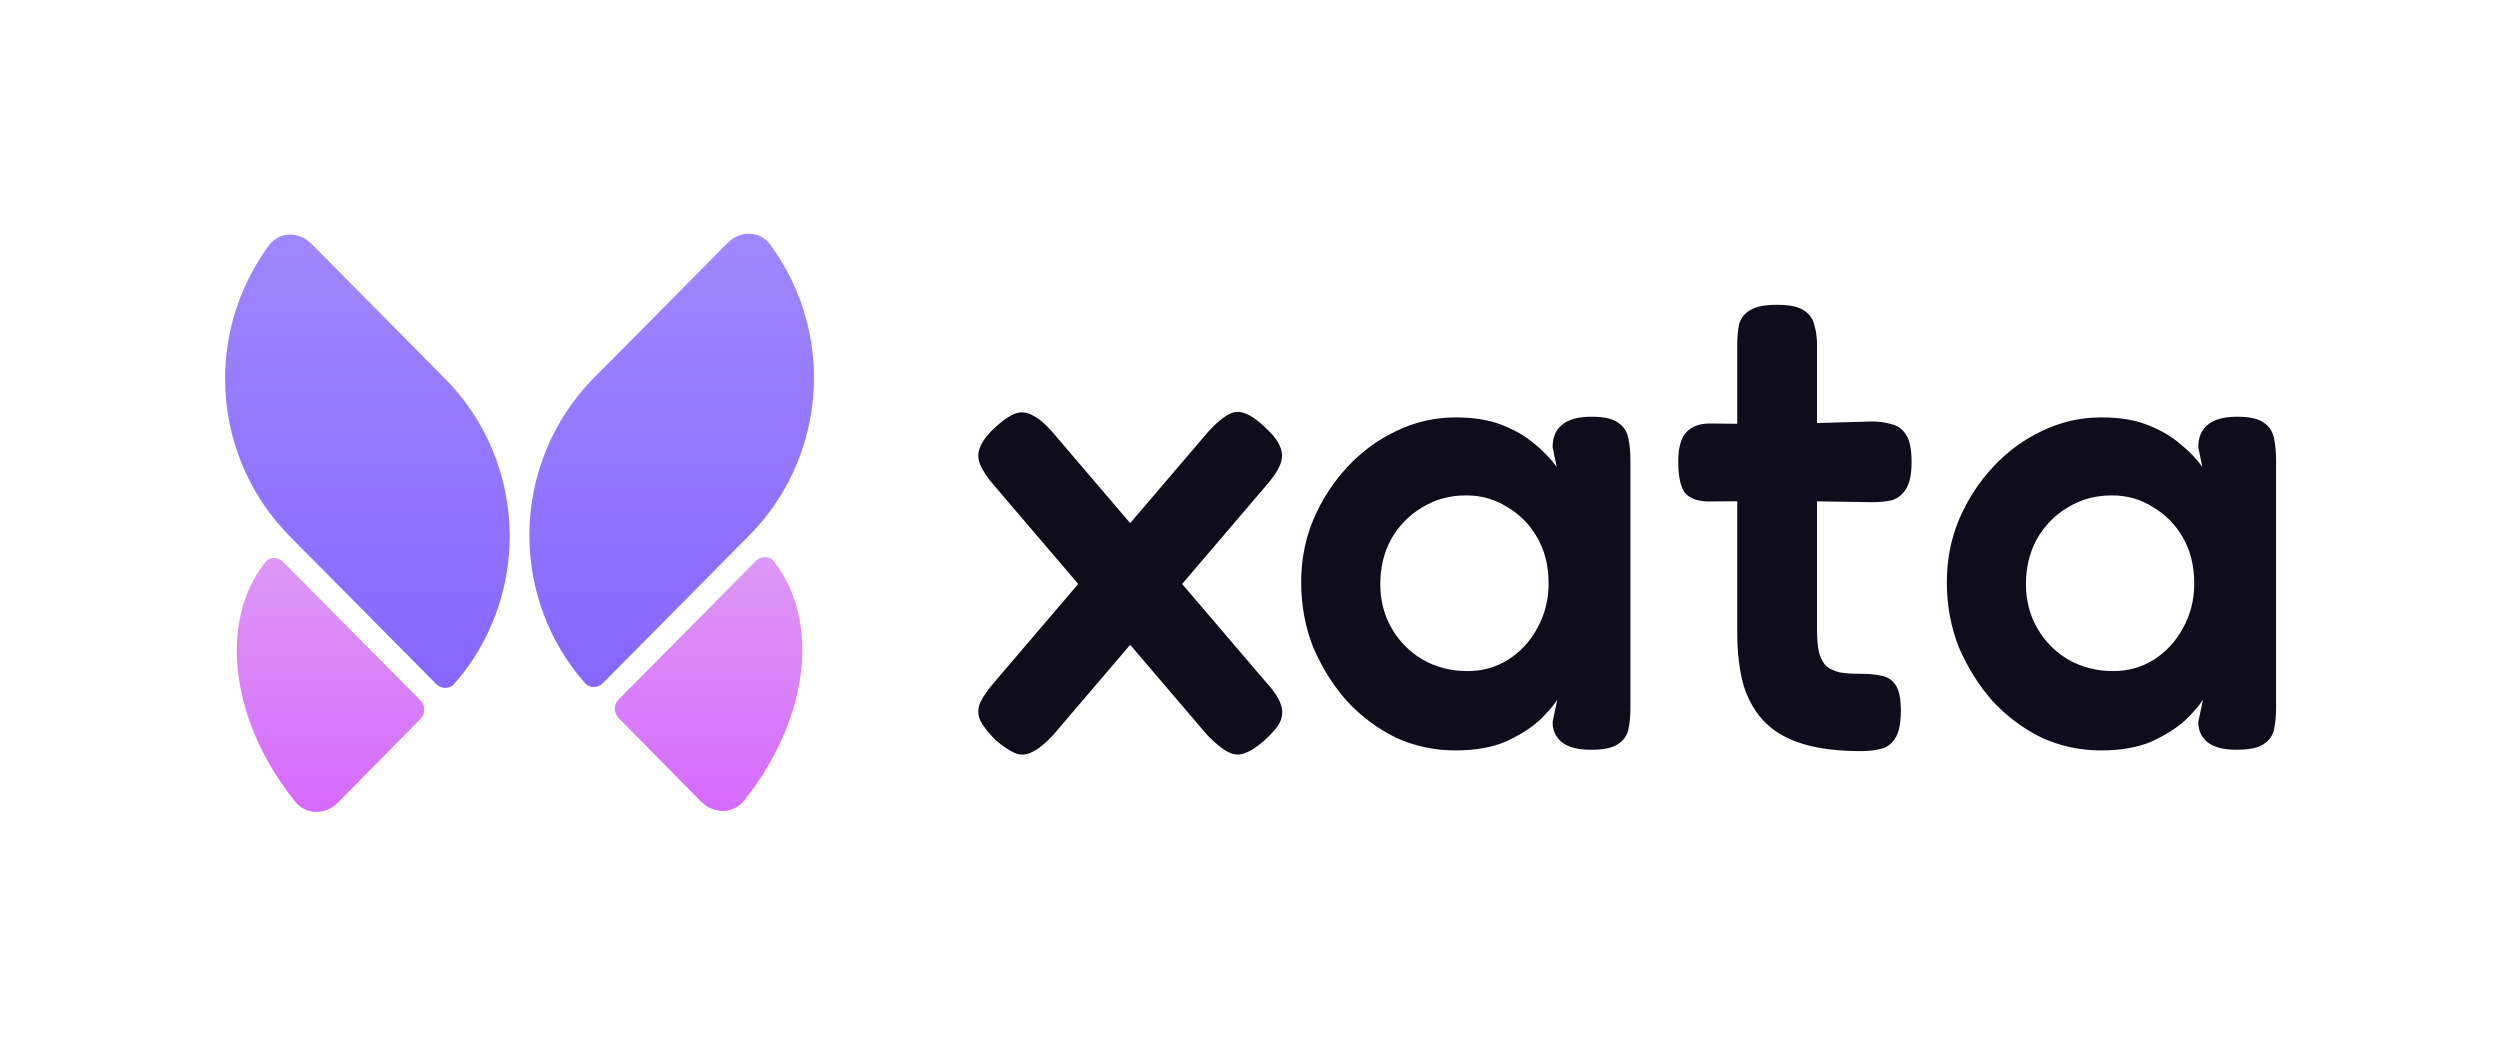
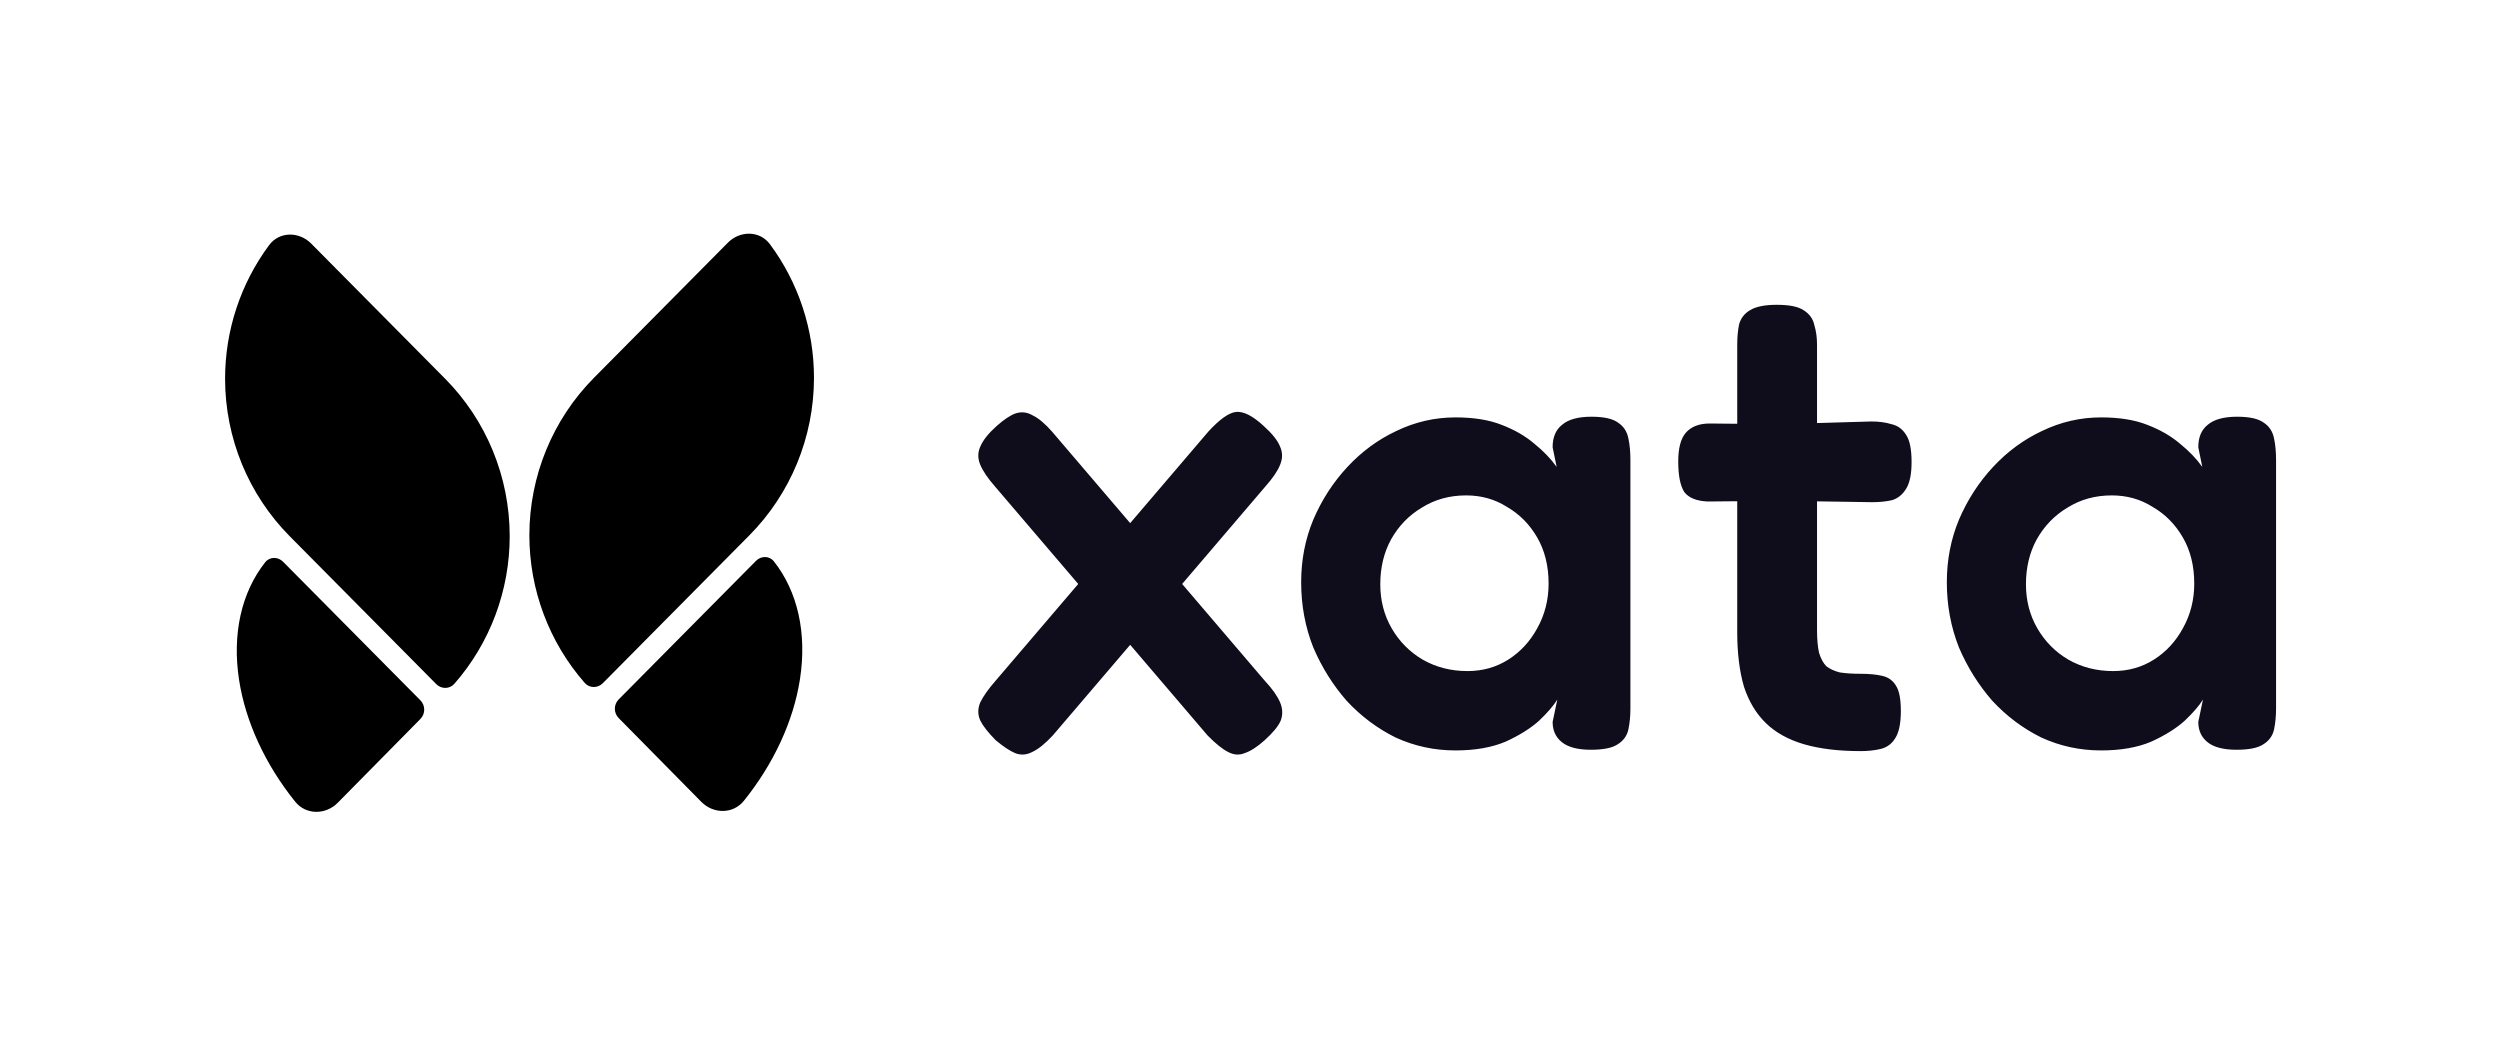
- <svg xmlns="http://www.w3.org/2000/svg" width="1600" height="672" viewBox="0 0 1600 672" fill="currentColor">
+ <svg xmlns="http://www.w3.org/2000/svg" width="1600" height="672" viewBox="0 0 1600 672">
  <path d="M808.932 272.777c5.436 4.92 8.869 9.261 10.299 13.023 1.717 3.763 1.717 7.669 0 11.721-1.43 3.762-4.577 8.393-9.441 13.891L673.751 470.727c-4.864 5.209-9.155 8.682-12.874 10.418-3.72 2.026-7.439 2.316-11.158.869-3.433-1.447-7.582-4.197-12.445-8.248-4.864-4.92-8.154-9.116-9.871-12.589-1.716-3.762-1.716-7.669 0-11.721 2.003-4.051 5.293-8.682 9.871-13.891L773.313 276.25c7.152-7.814 13.017-12.01 17.595-12.589 4.863-.579 10.872 2.46 18.024 9.116zm-171.229 0c4.864-4.341 9.012-7.09 12.445-8.248 3.719-1.157 7.296-.723 10.729 1.303 3.719 1.736 7.867 5.209 12.445 10.418l136.039 159.315c4.864 5.209 8.154 9.84 9.87 13.891 1.717 4.052 1.86 7.959.43 11.721-1.431 3.473-4.864 7.669-10.3 12.589-4.864 4.341-9.155 7.09-12.874 8.248-3.433 1.447-7.01 1.157-10.729-.869-3.433-1.736-7.725-5.209-12.874-10.418L636.845 311.412c-4.578-5.209-7.725-9.839-9.442-13.891-1.716-4.052-1.716-7.958 0-11.721 1.717-4.051 5.15-8.392 10.3-13.023zM1018.14 479.843c-8.3 0-14.45-1.592-18.456-4.775-4.006-3.183-6.008-7.524-6.008-13.023l3.004-14.325c-2.289 3.762-6.151 8.248-11.587 13.457-5.436 4.92-12.588 9.405-21.457 13.457-8.87 3.762-19.598 5.643-32.186 5.643-13.447 0-26.178-2.749-38.194-8.248-11.73-5.788-22.173-13.601-31.328-23.441-8.869-10.129-16.021-21.56-21.457-34.294-5.15-13.023-7.725-26.914-7.725-41.674 0-14.18 2.575-27.493 7.725-39.937 5.436-12.733 12.731-24.02 21.886-33.86 9.155-9.839 19.598-17.508 31.328-23.007 12.016-5.788 24.604-8.682 37.765-8.682 11.73 0 21.6 1.592 29.611 4.775 8.296 3.184 15.306 7.235 21.028 12.155 5.722 4.63 10.442 9.55 14.162 14.759l-2.575-12.589c0-6.366 2.002-11.141 6.008-14.325 4.006-3.473 10.296-5.209 18.886-5.209 8.01 0 13.73 1.302 17.16 3.907 3.44 2.315 5.58 5.643 6.44 9.984.86 4.052 1.29 8.682 1.29 13.891v158.881c0 4.92-.43 9.406-1.29 13.457-.86 4.052-3.15 7.235-6.87 9.55-3.43 2.316-9.15 3.473-17.16 3.473zm-78.966-50.355c9.727 0 18.453-2.46 26.178-7.38 7.725-4.92 13.876-11.576 18.453-19.969 4.864-8.682 7.296-18.232 7.296-28.65 0-11.287-2.432-21.127-7.296-29.519-4.863-8.393-11.3-14.904-19.311-19.535-7.725-4.92-16.451-7.379-26.178-7.379-10.586 0-20.027 2.604-28.324 7.813-8.296 4.92-14.877 11.721-19.74 20.403-4.578 8.393-6.867 17.943-6.867 28.651 0 10.418 2.432 19.824 7.296 28.216 4.863 8.393 11.444 15.049 19.74 19.969 8.583 4.92 18.168 7.38 28.753 7.38zM1190.8 480.711c-14.02 0-26.04-1.447-36.05-4.341-10.01-2.894-18.17-7.379-24.46-13.457-6.3-6.077-11.02-13.891-14.16-23.441-2.86-9.84-4.3-21.416-4.3-34.728V220.685c0-5.209.43-9.695 1.29-13.457 1.15-3.762 3.44-6.656 6.87-8.682 3.72-2.315 9.44-3.473 17.16-3.473 8.02 0 13.74 1.158 17.17 3.473 3.72 2.315 6.01 5.499 6.87 9.55 1.14 3.763 1.71 7.959 1.71 12.589v182.322c0 6.078.43 10.998 1.29 14.76 1.14 3.762 2.72 6.656 4.72 8.682 2.29 1.736 5.15 3.039 8.58 3.907 3.72.579 8.16.868 13.31.868 5.43 0 10.01.434 13.73 1.302 4.01.868 7.01 3.039 9.01 6.512 2 3.183 3.01 8.537 3.01 16.061 0 8.104-1.29 14.036-3.87 17.799-2.28 3.472-5.43 5.643-9.44 6.511-3.72.868-7.86 1.302-12.44 1.302zm-96.56-209.67l44.2.434 59.22-1.736c4.87 0 9.16.578 12.88 1.736 4 .868 7.15 3.183 9.44 6.946 2.29 3.472 3.43 9.26 3.43 17.364 0 7.524-1.14 13.167-3.43 16.93-2.29 3.762-5.29 6.222-9.01 7.379-3.72.868-8.01 1.303-12.88 1.303l-57.5-.869-47.64.434c-7.15-.289-12.16-2.315-15.02-6.077-2.57-4.052-3.86-10.563-3.86-19.534 0-8.393 1.57-14.47 4.72-18.233 3.43-4.051 8.58-6.077 15.45-6.077zM1431.36 479.843c-8.3 0-14.45-1.592-18.46-4.775-4-3.183-6-7.524-6-13.023l3-14.325c-2.29 3.762-6.15 8.248-11.59 13.457-5.43 4.92-12.59 9.405-21.45 13.457-8.87 3.762-19.6 5.643-32.19 5.643-13.45 0-26.18-2.749-38.19-8.248-11.73-5.788-22.18-13.601-31.33-23.441-8.87-10.129-16.02-21.56-21.46-34.294-5.15-13.023-7.72-26.914-7.72-41.674 0-14.18 2.57-27.493 7.72-39.937 5.44-12.733 12.73-24.02 21.89-33.86 9.15-9.839 19.59-17.508 31.32-23.007 12.02-5.788 24.61-8.682 37.77-8.682 11.73 0 21.6 1.592 29.61 4.775 8.3 3.184 15.31 7.235 21.03 12.155 5.72 4.63 10.44 9.55 14.16 14.759l-2.57-12.589c0-6.366 2-11.141 6-14.325 4.01-3.473 10.3-5.209 18.89-5.209 8.01 0 13.73 1.302 17.16 3.907 3.44 2.315 5.58 5.643 6.44 9.984.86 4.052 1.29 8.682 1.29 13.891v158.881c0 4.92-.43 9.406-1.29 13.457-.86 4.052-3.15 7.235-6.87 9.55-3.43 2.316-9.15 3.473-17.16 3.473zm-78.97-50.355c9.73 0 18.46-2.46 26.18-7.38 7.73-4.92 13.88-11.576 18.46-19.969 4.86-8.682 7.29-18.232 7.29-28.65 0-11.287-2.43-21.127-7.29-29.519-4.87-8.393-11.31-14.904-19.32-19.535-7.72-4.92-16.45-7.379-26.17-7.379-10.59 0-20.03 2.604-28.33 7.813-8.29 4.92-14.87 11.721-19.74 20.403-4.58 8.393-6.86 17.943-6.86 28.651 0 10.418 2.43 19.824 7.29 28.216 4.86 8.393 11.44 15.049 19.74 19.969 8.58 4.92 18.17 7.38 28.75 7.38z" fill="#0F0C1B" />
  <path d="M520.949 241.956c-.044 37.772-14.921 73.979-41.358 100.656l-.003-.003-93.787 94.639c-3.25 3.279-8.529 3.289-11.575-.186-22.801-26.019-35.472-59.67-35.432-94.632.044-37.772 14.921-73.98 41.358-100.657l.003.003 85.686-86.464c7.723-7.794 20.36-7.849 26.91.975 18.231 24.563 28.234 54.599 28.198 85.669z" fill="url(#paint0_linear_48_446)" />
  <path d="M185.414 343.189c-26.437-26.677-41.314-62.885-41.358-100.657-.035-31.07 9.968-61.105 28.198-85.668 6.55-8.825 19.187-8.769 26.911-.976l85.686 86.465.002-.002c26.438 26.677 41.315 62.884 41.358 100.656.041 34.962-12.63 68.614-35.432 94.632-3.045 3.475-8.325 3.466-11.575.187l-93.787-94.639-.003.002z" fill="url(#paint1_linear_48_446)" />
  <path d="M476.062 512.532c-6.89 8.558-19.493 8.483-27.2.67l-52.926-53.657c-3.247-3.293-3.241-8.629.014-11.913l87.904-88.703c3.25-3.279 8.55-3.298 11.416.329 15.257 19.305 21.256 45.985 16.72 75.358-4.151 26.887-16.848 54.218-35.928 77.916z" fill="url(#paint2_linear_48_446)" />
  <path d="M216.144 513.778c-7.706 7.813-20.309 7.888-27.199-.67-19.08-23.697-31.778-51.029-35.929-77.915-4.535-29.374 1.464-56.054 16.72-75.359 2.867-3.627 8.167-3.608 11.417-.329l87.904 88.703c3.255 3.285 3.261 8.621.013 11.913l-52.926 53.657z" fill="url(#paint3_linear_48_446)" />
  <defs>
    <linearGradient id="paint0_linear_48_446" x1="332.503" y1="149.563" x2="332.503" y2="443.522" gradientUnits="userSpaceOnUse">
-       <stop stop-color="#9F87FF" />
-       <stop offset="1" stop-color="#8566FF" />
+       <stop stop-color="currentColor" />
+       <stop offset="1" stop-color="currentColor" />
    </linearGradient>
    <linearGradient id="paint1_linear_48_446" x1="332.503" y1="149.563" x2="332.503" y2="443.522" gradientUnits="userSpaceOnUse">
-       <stop stop-color="#9F87FF" />
-       <stop offset="1" stop-color="#8566FF" />
+       <stop stop-color="currentColor" />
+       <stop offset="1" stop-color="currentColor" />
    </linearGradient>
    <linearGradient id="paint2_linear_48_446" x1="332.503" y1="353.019" x2="332.503" y2="519.292" gradientUnits="userSpaceOnUse">
-       <stop stop-color="#DE99F6" />
-       <stop offset="1" stop-color="#D669FC" />
+       <stop stop-color="currentColor" />
+       <stop offset="1" stop-color="currentColor" />
    </linearGradient>
    <linearGradient id="paint3_linear_48_446" x1="332.503" y1="353.019" x2="332.503" y2="519.292" gradientUnits="userSpaceOnUse">
-       <stop stop-color="#DE99F6" />
-       <stop offset="1" stop-color="#D669FC" />
+       <stop stop-color="currentColor" />
+       <stop offset="1" stop-color="currentColor" />
    </linearGradient>
  </defs>
</svg>
